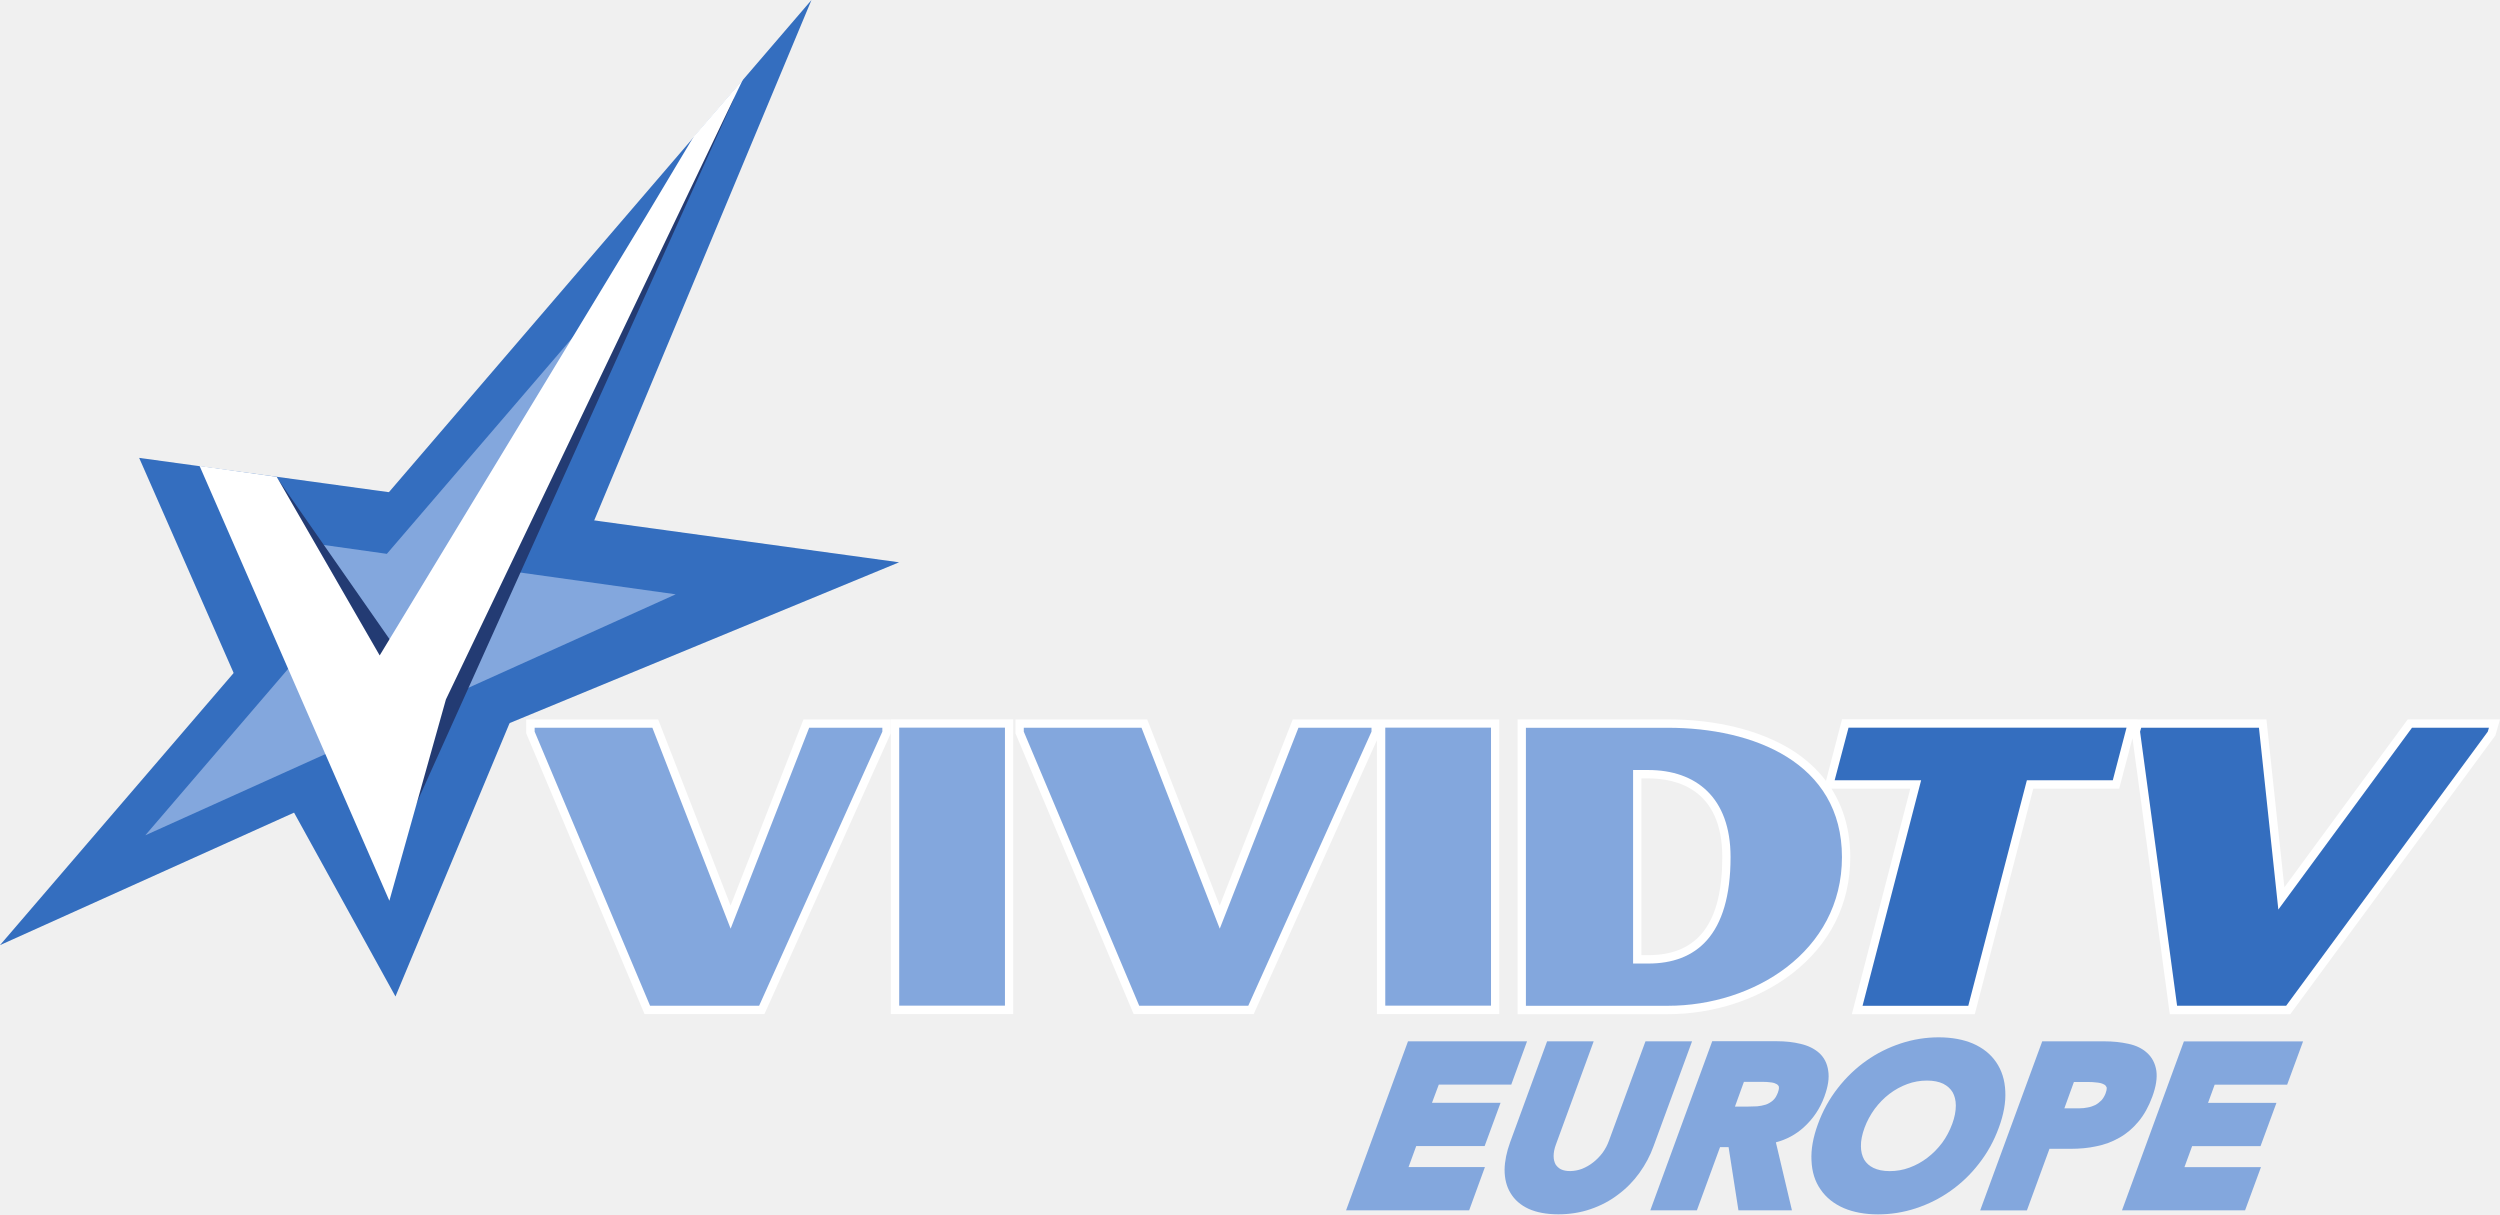
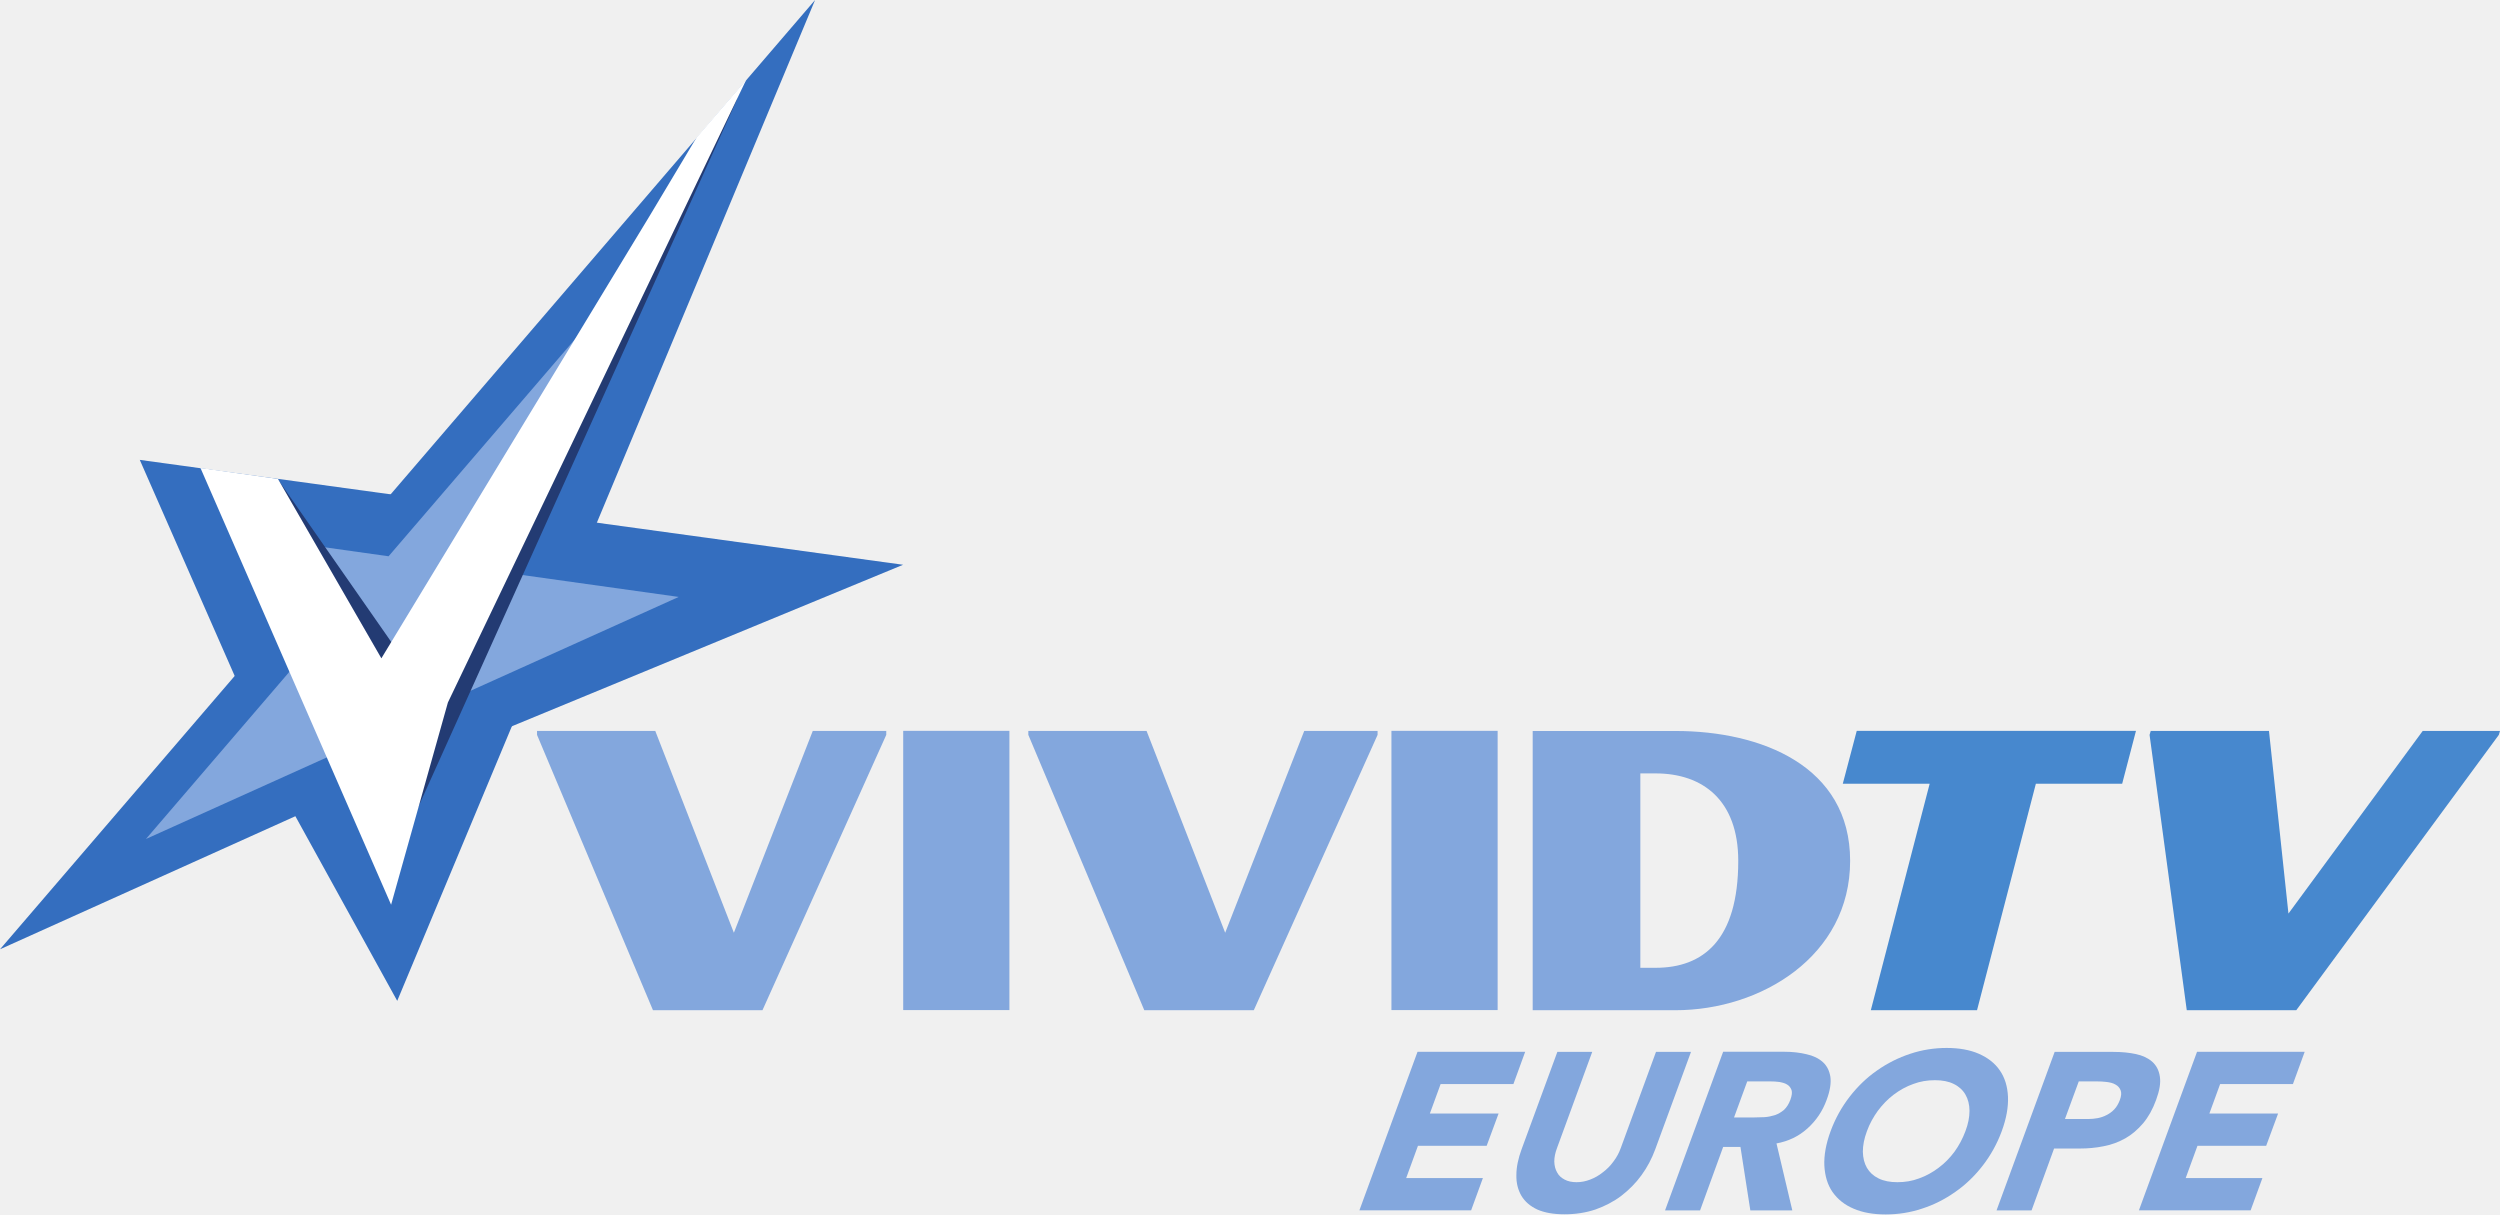
- <svg xmlns="http://www.w3.org/2000/svg" width="600" height="291.44" version="1.1" viewBox="0 0 158.75 77.11" id="svg68">
+ <svg xmlns="http://www.w3.org/2000/svg" width="597.345" height="290.178" version="1.1" viewBox="0 0 158.048 76.776" id="svg68">
  <defs id="defs72" />
-   <path style="fill:#346ebf" id="path2" d="m 0,60.015 18.673,-8.413 6.439,11.674 26.416,-63.274 z" />
-   <path style="fill:#346ebf" id="path4" d="M 8.836,29.075 18.71,51.55 57.093,35.706 Z" />
-   <path style="fill:#83a7dd" id="path6" d="m 32.17,36.235 8.873,-20.253 -16.478,19.187 -9.791,-1.378 3.72,8.45 -9.268,10.801 11.527,-5.199 3.169,7.21 4.785,-10.912 14.2,-6.402 z" />
-   <path style="fill:#233b73" id="path8" d="m 45.254,7.545 -1.359,1.516 -18.866,31.945 -7.412,-10.627 -2.765,0.257 9.396,25.258 22.374,-49.672 z" />
-   <g style="fill:#ffffff" id="g20" transform="translate(-24.075,-97.725)">
-     <path id="path10" d="m 68.134,106.39 -0.22,0.358 -2.792,4.666 -16.937,27.931 -6.54,-11.343 -4.896,-0.689 12.051,27.61 3.591,-12.785 17.91,-37.392 0.955,-1.984 z" />
-     <path id="path12" d="m 70.469,155.23 -4.602,-11.821 h -8.377 v 0.882 l 7.513,17.828 h 7.614 l 8.018,-17.819 v -0.891 h -5.538 z" />
-     <path id="path14" d="m 80.642,162.12 h 7.77 V 143.401 H 80.642 Z" />
-     <path id="path16" d="m 111.51,143.41 h -5.346 L 101.526,155.231 96.924,143.41 H 88.557 v 0.882 l 7.504,17.828 h 7.623 l 7.825,-17.396 v 17.396 h 7.77 v -18.71 h -7.577 z" />
-     <path id="path18" d="m 133.44,152.15 c 0,4.188 -1.534,6.227 -4.703,6.227 h -0.432 v -11.224 h 0.432 c 1.764,0 4.703,0.652 4.703,4.997 m 43.527,-8.744 -7.835,10.664 -1.139,-10.664 h -8.193 v -0.009 h -18.755 l -1.02,3.913 c -0.579,-0.753 -1.313,-1.424 -2.195,-1.975 -2.002,-1.24 -4.776,-1.929 -7.835,-1.929 h -9.552 v 18.719 h 9.552 c 2.884,0 5.75,-0.937 7.871,-2.572 2.425,-1.874 3.701,-4.427 3.701,-7.403 0,-1.644 -0.404,-3.104 -1.194,-4.344 h 5.006 l -3.711,14.319 h 7.807 l 3.711,-14.319 h 5.456 l 0.845,-3.205 2.37,17.525 h 7.651 l 12.969,-17.626 0.055,-0.073 0.294,-1.02 z" />
-   </g>
-   <path style="fill:#346ebf;fill-opacity:1" id="path22" d="m 135.035,46.205 h -17.653 l -0.882,3.343 h 5.492 l -3.72,14.319 h 6.714 l 3.72,-14.319 h 5.456 z" />
-   <g style="fill:#83a7dd;fill-opacity:1" id="g32" transform="translate(-24.075,-97.725)">
+   <path style="fill:#346ebf" id="path2" d="m 0,60.013 18.673,-8.413 6.439,11.674 26.416,-63.274 z" />
+   <path style="fill:#346ebf" id="path4" d="m 8.836,29.073 9.874,22.475 38.383,-15.844 z" />
+   <path style="fill:#83a7dd" id="path6" d="m 32.17,36.233 8.873,-20.253 -16.478,19.187 -9.791,-1.378 3.72,8.45 -9.268,10.801 11.527,-5.199 3.169,7.21 4.785,-10.912 14.2,-6.402 z" />
+   <path style="fill:#233b73" id="path8" d="m 45.254,7.543 -1.359,1.516 -18.866,31.945 -7.412,-10.627 -2.765,0.257 9.396,25.258 22.374,-49.672 z" />
+   <path style="fill:#ffffff" d="m 44.059,8.663 -0.22,0.358 -2.792,4.666 -16.937,27.931 -6.54,-11.343 -4.896,-0.689 12.051,27.61 3.591,-12.785 17.91,-37.392 0.955,-1.984 z" id="path10" />
+   <path style="fill:#4788ce;fill-opacity:1" id="path22" d="m 135.035,46.203 h -17.653 l -0.882,3.343 h 5.492 l -3.72,14.319 h 6.714 l 3.72,-14.319 h 5.456 z" />
+   <g style="fill:#83a7dd;fill-opacity:1" id="g32" transform="translate(-24.075,-97.72699)">
    <path id="path24" d="m 65.355,161.59 -7.33,-17.405 v -0.248 h 7.476 l 4.969,12.758 4.987,-12.758 h 4.647 v 0.248 l -7.825,17.405 z" style="fill:#83a7dd;fill-opacity:1" />
    <path id="path26" d="m 81.175,143.93 h 6.714 v 17.653 H 81.175 Z" style="fill:#83a7dd;fill-opacity:1" />
    <path id="path28" d="m 112.04,143.93 h 6.714 v 17.653 H 112.04 Z" style="fill:#83a7dd;fill-opacity:1" />
    <path id="path30" d="m 96.415,161.59 -7.33,-17.405 v -0.248 h 7.476 l 4.969,12.758 4.997,-12.758 h 4.638 v 0.248 l -7.825,17.405 z" style="fill:#83a7dd;fill-opacity:1" />
  </g>
-   <path style="fill:#346ebf;fill-opacity:1" id="path34" d="m 138.245,63.865 -2.351,-17.405 0.073,-0.248 h 7.476 l 1.231,11.545 8.487,-11.545 h 4.886 l -0.073,0.248 -12.804,17.405 z" />
-   <path style="fill:#83a7dd;fill-opacity:1" id="path36" d="m 104.665,61.185 c 3.013,0 5.226,-1.754 5.226,-6.76 0,-3.803 -2.213,-5.529 -5.226,-5.529 h -0.964 v 12.289 z m -7.77,2.682 V 46.214 h 9.029 c 5.401,0 11.04,2.195 11.04,8.211 0,6.025 -5.639,9.442 -11.04,9.442 z" />
-   <g style="fill:#83a7dd;fill-opacity:1" id="g50" transform="translate(-24.075,-97.725)">
-     <path id="path38" d="m 118.35,170.5 1.01,-2.746 h -4.354 l 0.432,-1.157 h 4.602 l 1.001,-2.746 h -7.559 l -3.931,10.728 h 7.816 l 1.001,-2.746 h -4.85 l 0.487,-1.332 z" style="fill:#83a7dd;fill-opacity:1" />
-     <path id="path40" d="m 131.52,163.85 h -2.958 l -2.315,6.301 c -0.101,0.285 -0.239,0.542 -0.413,0.781 -0.175,0.23 -0.377,0.441 -0.606,0.615 -0.22,0.175 -0.459,0.303 -0.707,0.404 -0.478,0.175 -1.01,0.184 -1.341,0.018 -0.147,-0.083 -0.248,-0.184 -0.331,-0.312 -0.073,-0.147 -0.119,-0.312 -0.119,-0.524 0,-0.22 0.046,-0.468 0.147,-0.735 l 2.397,-6.549 h -2.958 l -2.342,6.393 c -0.23,0.625 -0.349,1.222 -0.358,1.754 0,0.569 0.119,1.065 0.377,1.488 0.257,0.432 0.643,0.772 1.167,1.01 0.496,0.22 1.121,0.34 1.874,0.34 0.716,0 1.415,-0.11 2.048,-0.331 0.643,-0.22 1.222,-0.524 1.736,-0.918 0.524,-0.386 0.974,-0.845 1.359,-1.378 0.377,-0.524 0.689,-1.102 0.909,-1.727 z" style="fill:#83a7dd;fill-opacity:1" />
-     <path id="path42" d="m 136.66,167.6 c -0.138,0.119 -0.294,0.211 -0.45,0.266 -0.175,0.055 -0.367,0.092 -0.551,0.11 -0.22,0.009 -0.432,0.018 -0.625,0.018 h -0.79 l 0.569,-1.571 h 1.203 c 0.175,0 0.358,0.009 0.542,0.037 0.147,0.018 0.266,0.064 0.358,0.119 0.055,0.037 0.092,0.083 0.119,0.147 0,0.028 0.028,0.129 -0.064,0.377 -0.083,0.22 -0.184,0.386 -0.312,0.496 m 3.261,-0.23 c 0.239,-0.652 0.321,-1.185 0.248,-1.644 -0.064,-0.478 -0.266,-0.863 -0.588,-1.148 -0.303,-0.266 -0.698,-0.459 -1.176,-0.569 -0.45,-0.11 -0.946,-0.165 -1.479,-0.165 h -4.124 l -3.931,10.737 h 2.958 l 1.47,-4.014 h 0.542 l 0.625,4.014 h 3.398 l -1.02,-4.317 c 0.67,-0.174 1.268,-0.496 1.773,-0.955 0.588,-0.533 1.029,-1.185 1.304,-1.938" style="fill:#83a7dd;fill-opacity:1" />
-     <path id="path44" d="m 148.27,167.93 c 0,0.349 -0.073,0.744 -0.23,1.167 -0.165,0.441 -0.377,0.845 -0.643,1.203 -0.276,0.367 -0.588,0.68 -0.937,0.946 -0.349,0.266 -0.735,0.478 -1.139,0.625 -0.395,0.147 -0.817,0.22 -1.249,0.22 -0.413,0 -0.762,-0.073 -1.029,-0.202 -0.266,-0.129 -0.459,-0.303 -0.597,-0.533 -0.129,-0.239 -0.202,-0.514 -0.202,-0.845 -0.009,-0.349 0.073,-0.744 0.23,-1.176 0.156,-0.423 0.377,-0.827 0.643,-1.194 0.276,-0.367 0.588,-0.689 0.937,-0.955 0.349,-0.266 0.735,-0.478 1.139,-0.625 0.395,-0.147 0.817,-0.22 1.249,-0.22 0.413,0 0.762,0.073 1.029,0.202 0.266,0.138 0.459,0.312 0.597,0.542 0.129,0.23 0.202,0.514 0.202,0.845 m 3.141,-0.909 c -0.028,-0.716 -0.23,-1.341 -0.579,-1.846 -0.349,-0.514 -0.845,-0.909 -1.479,-1.185 -0.606,-0.257 -1.341,-0.395 -2.168,-0.395 -0.817,0 -1.626,0.129 -2.406,0.386 -0.781,0.257 -1.525,0.625 -2.195,1.102 -0.68,0.478 -1.286,1.065 -1.809,1.736 -0.533,0.68 -0.955,1.442 -1.258,2.278 -0.312,0.845 -0.45,1.626 -0.413,2.315 0.028,0.716 0.22,1.341 0.579,1.846 0.349,0.514 0.845,0.909 1.479,1.185 0.606,0.257 1.341,0.395 2.168,0.395 0.817,0 1.626,-0.129 2.406,-0.386 0.781,-0.257 1.525,-0.625 2.195,-1.102 0.68,-0.478 1.286,-1.056 1.809,-1.736 0.533,-0.68 0.955,-1.442 1.258,-2.278 0.312,-0.836 0.45,-1.617 0.413,-2.315" style="fill:#83a7dd;fill-opacity:1" />
-     <path id="path46" d="m 157.79,167.13 c -0.073,0.193 -0.165,0.349 -0.276,0.468 -0.119,0.119 -0.248,0.22 -0.386,0.294 -0.156,0.073 -0.312,0.129 -0.478,0.156 -0.175,0.037 -0.349,0.055 -0.524,0.055 h -0.964 l 0.606,-1.672 h 0.891 c 0.184,0 0.386,0.009 0.597,0.037 0.165,0.018 0.312,0.055 0.422,0.119 0.083,0.037 0.129,0.101 0.165,0.174 0.009,0.037 0.028,0.138 -0.055,0.367 m 2.076,1.819 c 0.358,-0.422 0.652,-0.955 0.882,-1.58 0.239,-0.652 0.321,-1.194 0.257,-1.653 -0.073,-0.468 -0.276,-0.854 -0.597,-1.139 -0.303,-0.276 -0.698,-0.468 -1.185,-0.569 -0.459,-0.101 -0.964,-0.156 -1.497,-0.156 h -3.968 l -3.94,10.737 h 2.967 l 1.433,-3.913 h 1.369 c 0.542,0 1.084,-0.046 1.589,-0.156 0.524,-0.101 1.02,-0.285 1.47,-0.542 0.45,-0.248 0.863,-0.597 1.222,-1.029" style="fill:#83a7dd;fill-opacity:1" />
-     <path id="path48" d="m 169.31,166.6 1.01,-2.746 h -7.568 l -3.931,10.728 h 7.816 l 1.01,-2.746 h -4.859 l 0.487,-1.332 h 4.344 l 1.01,-2.746 h -4.344 l 0.422,-1.157 z" style="fill:#83a7dd;fill-opacity:1" />
-   </g>
-   <g style="fill:#83a7dd;fill-opacity:1" id="g64" transform="translate(-24.075,-97.725)">
+   <path style="fill:#4788ce;fill-opacity:1" id="path34" d="m 138.245,63.863 -2.351,-17.405 0.073,-0.248 h 7.476 l 1.231,11.545 8.487,-11.545 h 4.886 l -0.073,0.248 -12.804,17.405 z" />
+   <path style="fill:#83a7dd;fill-opacity:1" id="path36" d="m 104.665,61.183 c 3.013,0 5.226,-1.754 5.226,-6.76 0,-3.803 -2.213,-5.529 -5.226,-5.529 h -0.964 v 12.289 z m -7.77,2.682 v -17.653 h 9.029 c 5.401,0 11.04,2.195 11.04,8.211 0,6.025 -5.639,9.442 -11.04,9.442 z" />
+   <g style="fill:#83a7dd;fill-opacity:1" id="g64" transform="translate(-24.075,-97.72699)">
    <path id="path52" d="m 113.69,164.22 h 6.806 l -0.744,2.039 h -4.602 l -0.68,1.865 h 4.344 l -0.753,2.039 h -4.344 l -0.744,2.039 h 4.85 l -0.744,2.039 h -7.063 z" style="fill:#83a7dd;fill-opacity:1" />
    <path id="path54" d="m 128.72,170.38 c -0.22,0.597 -0.505,1.139 -0.873,1.644 -0.358,0.496 -0.79,0.928 -1.277,1.304 -0.487,0.367 -1.038,0.652 -1.635,0.863 -0.606,0.202 -1.258,0.303 -1.947,0.303 -0.698,0 -1.268,-0.101 -1.727,-0.303 -0.45,-0.211 -0.781,-0.496 -1.001,-0.863 -0.22,-0.377 -0.331,-0.808 -0.321,-1.304 0,-0.505 0.11,-1.047 0.331,-1.644 l 2.26,-6.154 h 2.204 l -2.223,6.071 c -0.119,0.312 -0.175,0.597 -0.175,0.863 0.009,0.266 0.064,0.487 0.175,0.68 0.101,0.202 0.266,0.349 0.478,0.459 0.202,0.11 0.459,0.165 0.753,0.165 0.294,0 0.579,-0.055 0.863,-0.165 0.285,-0.11 0.551,-0.257 0.799,-0.459 0.257,-0.193 0.478,-0.413 0.67,-0.68 0.202,-0.266 0.358,-0.551 0.468,-0.863 l 2.223,-6.071 h 2.214 z" style="fill:#83a7dd;fill-opacity:1" />
    <path id="path56" d="m 133.7,168.37 h 1.304 c 0.193,0 0.404,-0.009 0.634,-0.018 0.23,-0.018 0.441,-0.064 0.652,-0.129 0.202,-0.073 0.395,-0.184 0.569,-0.331 0.165,-0.156 0.303,-0.367 0.404,-0.643 0.092,-0.257 0.119,-0.459 0.073,-0.606 -0.055,-0.147 -0.138,-0.266 -0.276,-0.349 -0.129,-0.083 -0.294,-0.129 -0.487,-0.165 -0.202,-0.028 -0.395,-0.037 -0.597,-0.037 h -1.442 z m -0.689,-4.152 h 3.876 c 0.514,0 0.974,0.055 1.396,0.156 0.422,0.092 0.762,0.257 1.029,0.496 0.257,0.23 0.413,0.542 0.478,0.928 0.055,0.395 -0.018,0.882 -0.239,1.47 -0.257,0.707 -0.661,1.304 -1.212,1.8 -0.551,0.496 -1.203,0.808 -1.956,0.946 l 1.001,4.234 h -2.654 l -0.625,-4.014 h -1.093 l -1.46,4.014 h -2.214 z" style="fill:#83a7dd;fill-opacity:1" />
    <path id="path58" d="m 142.1,169.24 c -0.175,0.468 -0.257,0.9 -0.257,1.295 0.009,0.395 0.092,0.735 0.257,1.02 0.165,0.285 0.413,0.514 0.735,0.67 0.331,0.165 0.726,0.239 1.194,0.239 0.478,0 0.928,-0.073 1.369,-0.239 0.441,-0.156 0.854,-0.386 1.231,-0.67 0.386,-0.285 0.716,-0.625 1.01,-1.02 0.285,-0.395 0.514,-0.827 0.689,-1.295 0.175,-0.459 0.257,-0.891 0.257,-1.286 0,-0.395 -0.092,-0.744 -0.257,-1.029 -0.165,-0.285 -0.413,-0.514 -0.735,-0.67 -0.331,-0.165 -0.726,-0.239 -1.194,-0.239 -0.478,0 -0.928,0.073 -1.369,0.239 -0.441,0.156 -0.854,0.386 -1.231,0.67 -0.377,0.285 -0.716,0.634 -1.01,1.029 -0.285,0.395 -0.524,0.827 -0.689,1.286 m -2.296,0 c 0.294,-0.799 0.698,-1.525 1.203,-2.177 0.505,-0.652 1.084,-1.212 1.736,-1.663 0.652,-0.459 1.35,-0.808 2.103,-1.056 0.744,-0.248 1.516,-0.367 2.296,-0.367 0.781,0 1.46,0.119 2.03,0.367 0.569,0.248 1.02,0.597 1.332,1.056 0.312,0.45 0.487,1.01 0.514,1.663 0.028,0.652 -0.101,1.378 -0.395,2.177 -0.294,0.799 -0.698,1.525 -1.203,2.177 -0.505,0.652 -1.084,1.212 -1.736,1.663 -0.652,0.459 -1.35,0.817 -2.103,1.056 -0.744,0.248 -1.516,0.367 -2.296,0.367 -0.781,0 -1.46,-0.119 -2.03,-0.367 -0.569,-0.239 -1.01,-0.597 -1.332,-1.056 -0.312,-0.45 -0.478,-1.01 -0.514,-1.663 -0.028,-0.652 0.101,-1.378 0.395,-2.177" style="fill:#83a7dd;fill-opacity:1" />
    <path id="path60" d="m 154.62,168.47 h 1.47 c 0.202,0 0.395,-0.018 0.597,-0.055 0.193,-0.037 0.386,-0.101 0.56,-0.193 0.184,-0.092 0.349,-0.211 0.496,-0.367 0.147,-0.156 0.257,-0.349 0.349,-0.588 0.092,-0.257 0.11,-0.459 0.046,-0.615 -0.064,-0.156 -0.165,-0.276 -0.321,-0.358 -0.147,-0.092 -0.34,-0.138 -0.551,-0.165 -0.22,-0.028 -0.432,-0.037 -0.643,-0.037 h -1.13 z m -0.652,-4.243 h 3.72 c 0.524,0 0.992,0.046 1.424,0.138 0.422,0.092 0.772,0.257 1.029,0.487 0.257,0.23 0.422,0.542 0.478,0.937 0.064,0.395 -0.018,0.882 -0.239,1.479 -0.211,0.588 -0.487,1.075 -0.817,1.47 -0.34,0.395 -0.707,0.716 -1.13,0.955 -0.413,0.23 -0.863,0.404 -1.359,0.496 -0.487,0.101 -0.992,0.147 -1.525,0.147 h -1.617 l -1.424,3.913 h -2.214 z" style="fill:#83a7dd;fill-opacity:1" />
    <path id="path62" d="m 162.97,164.22 h 6.806 l -0.744,2.039 h -4.602 l -0.68,1.865 h 4.344 l -0.753,2.039 h -4.344 l -0.744,2.039 h 4.85 l -0.744,2.039 h -7.063 z" style="fill:#83a7dd;fill-opacity:1" />
  </g>
</svg>
